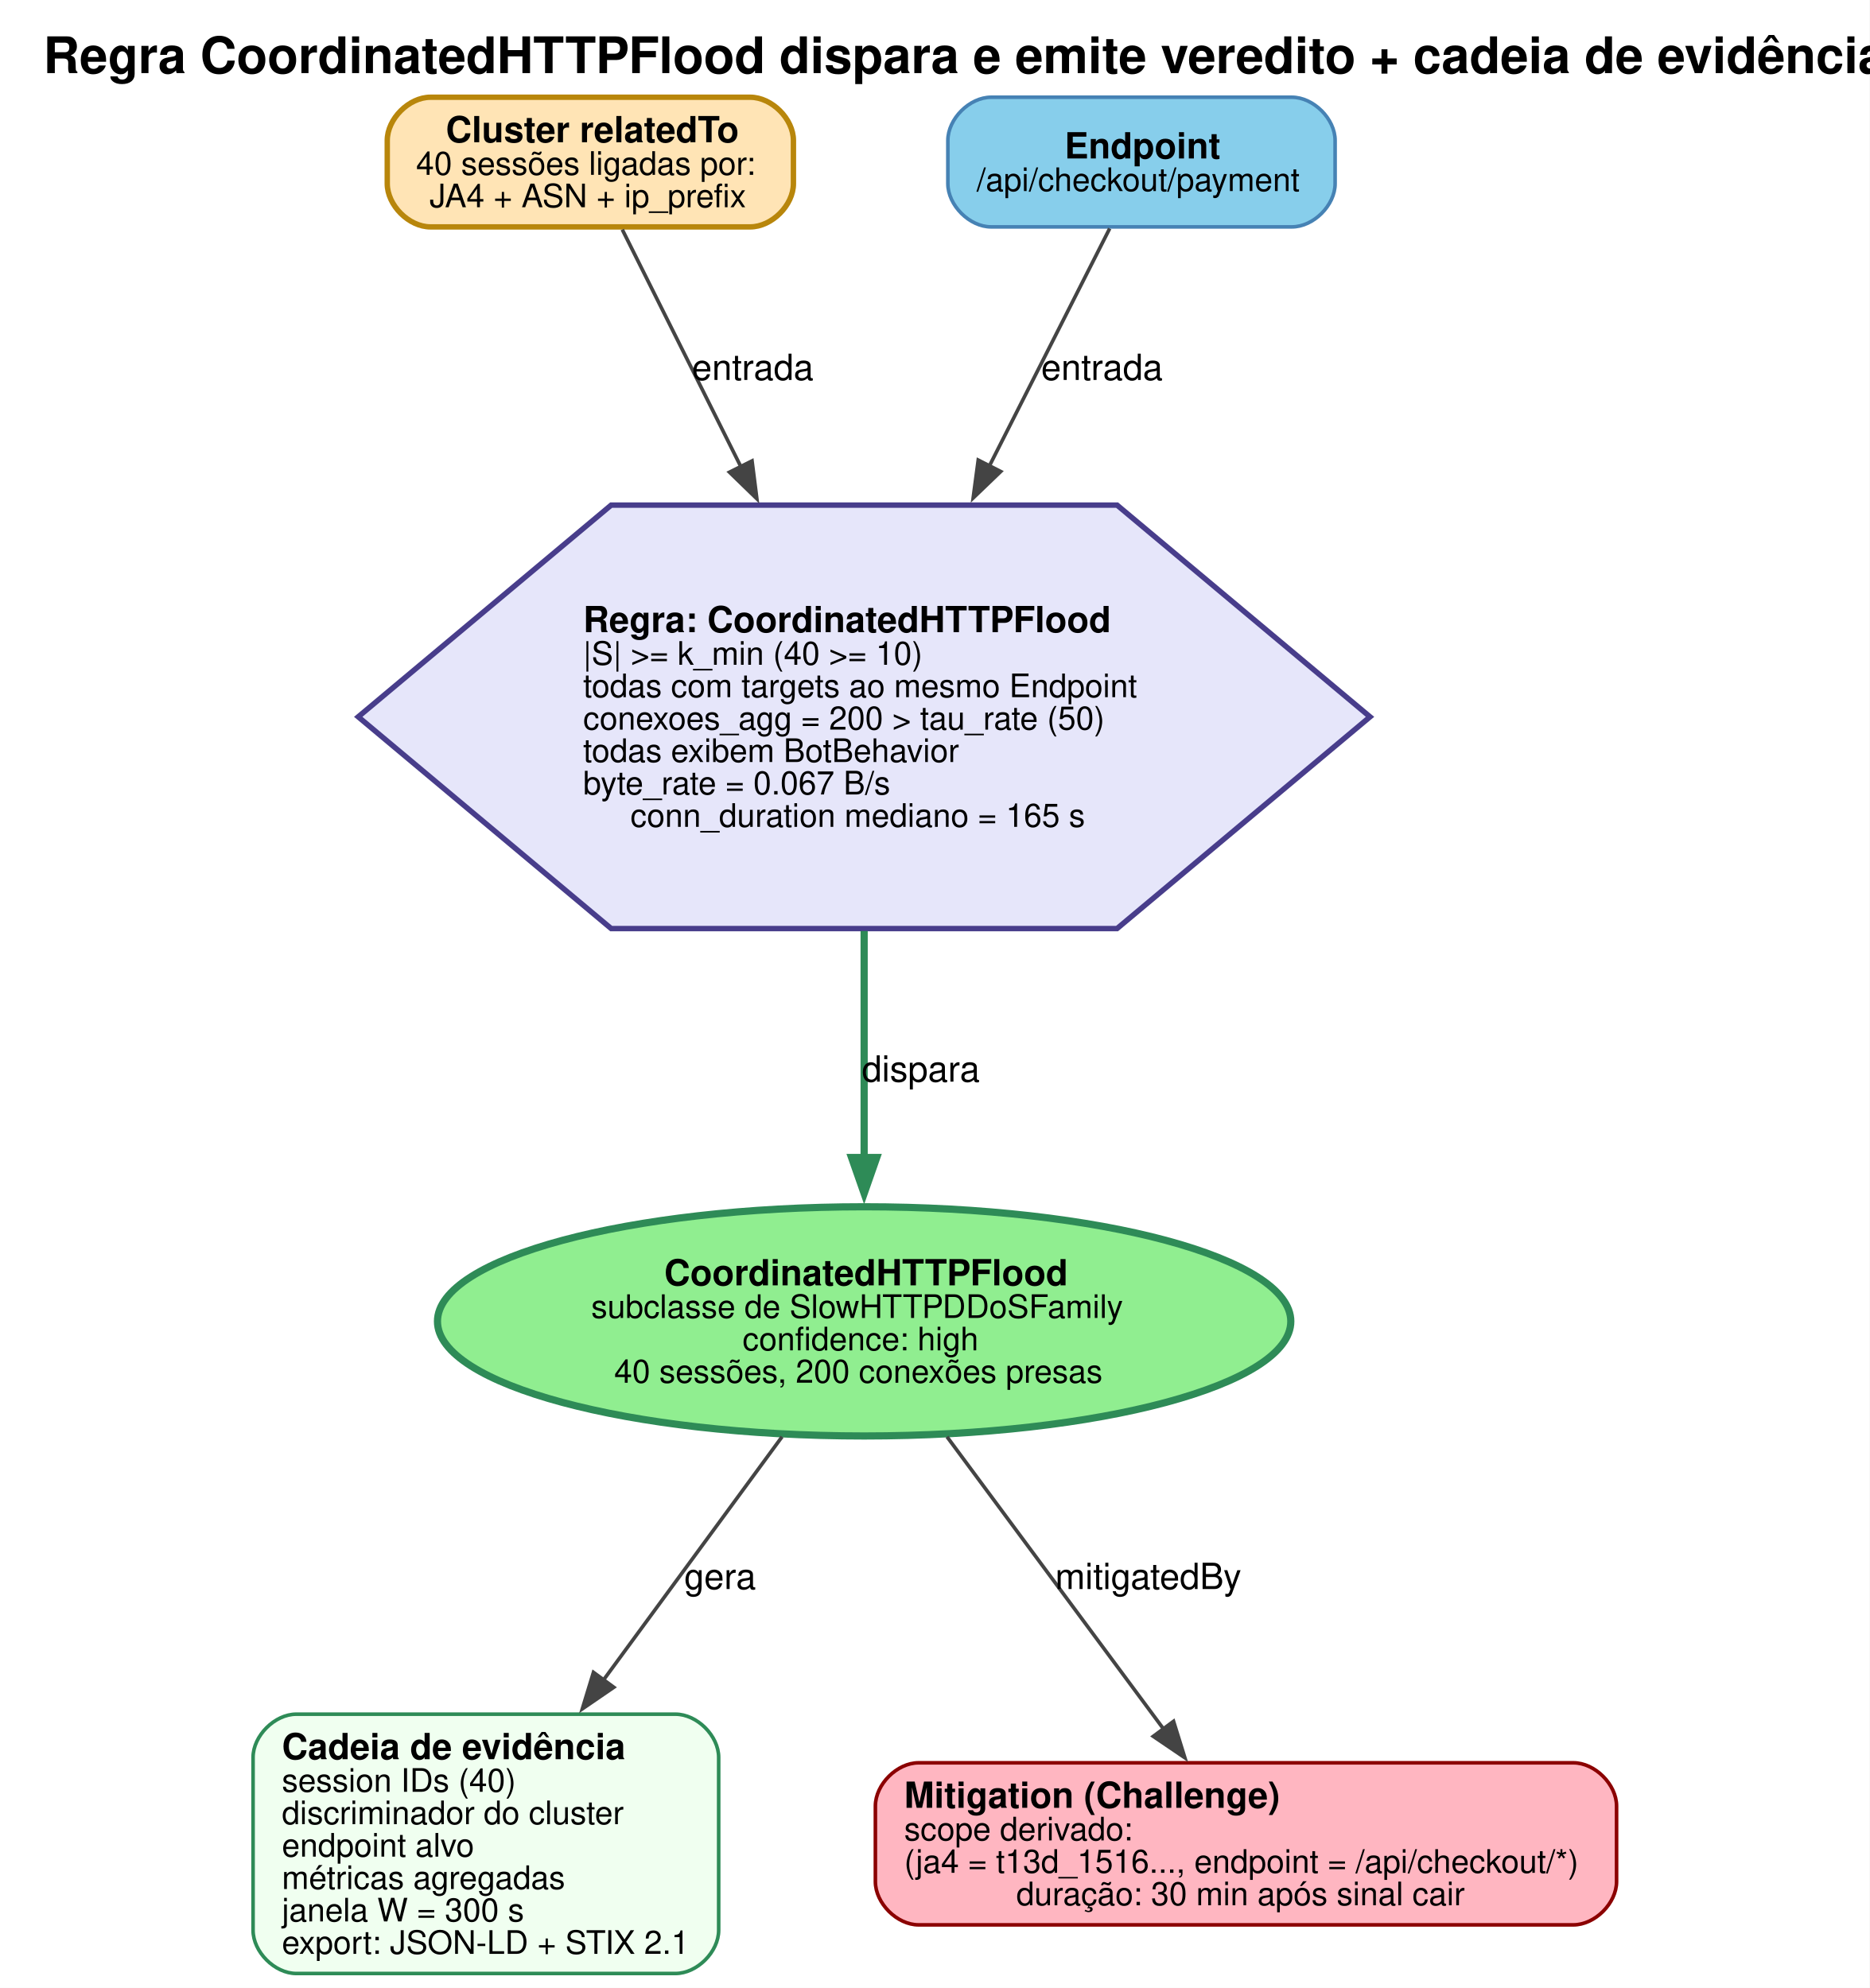
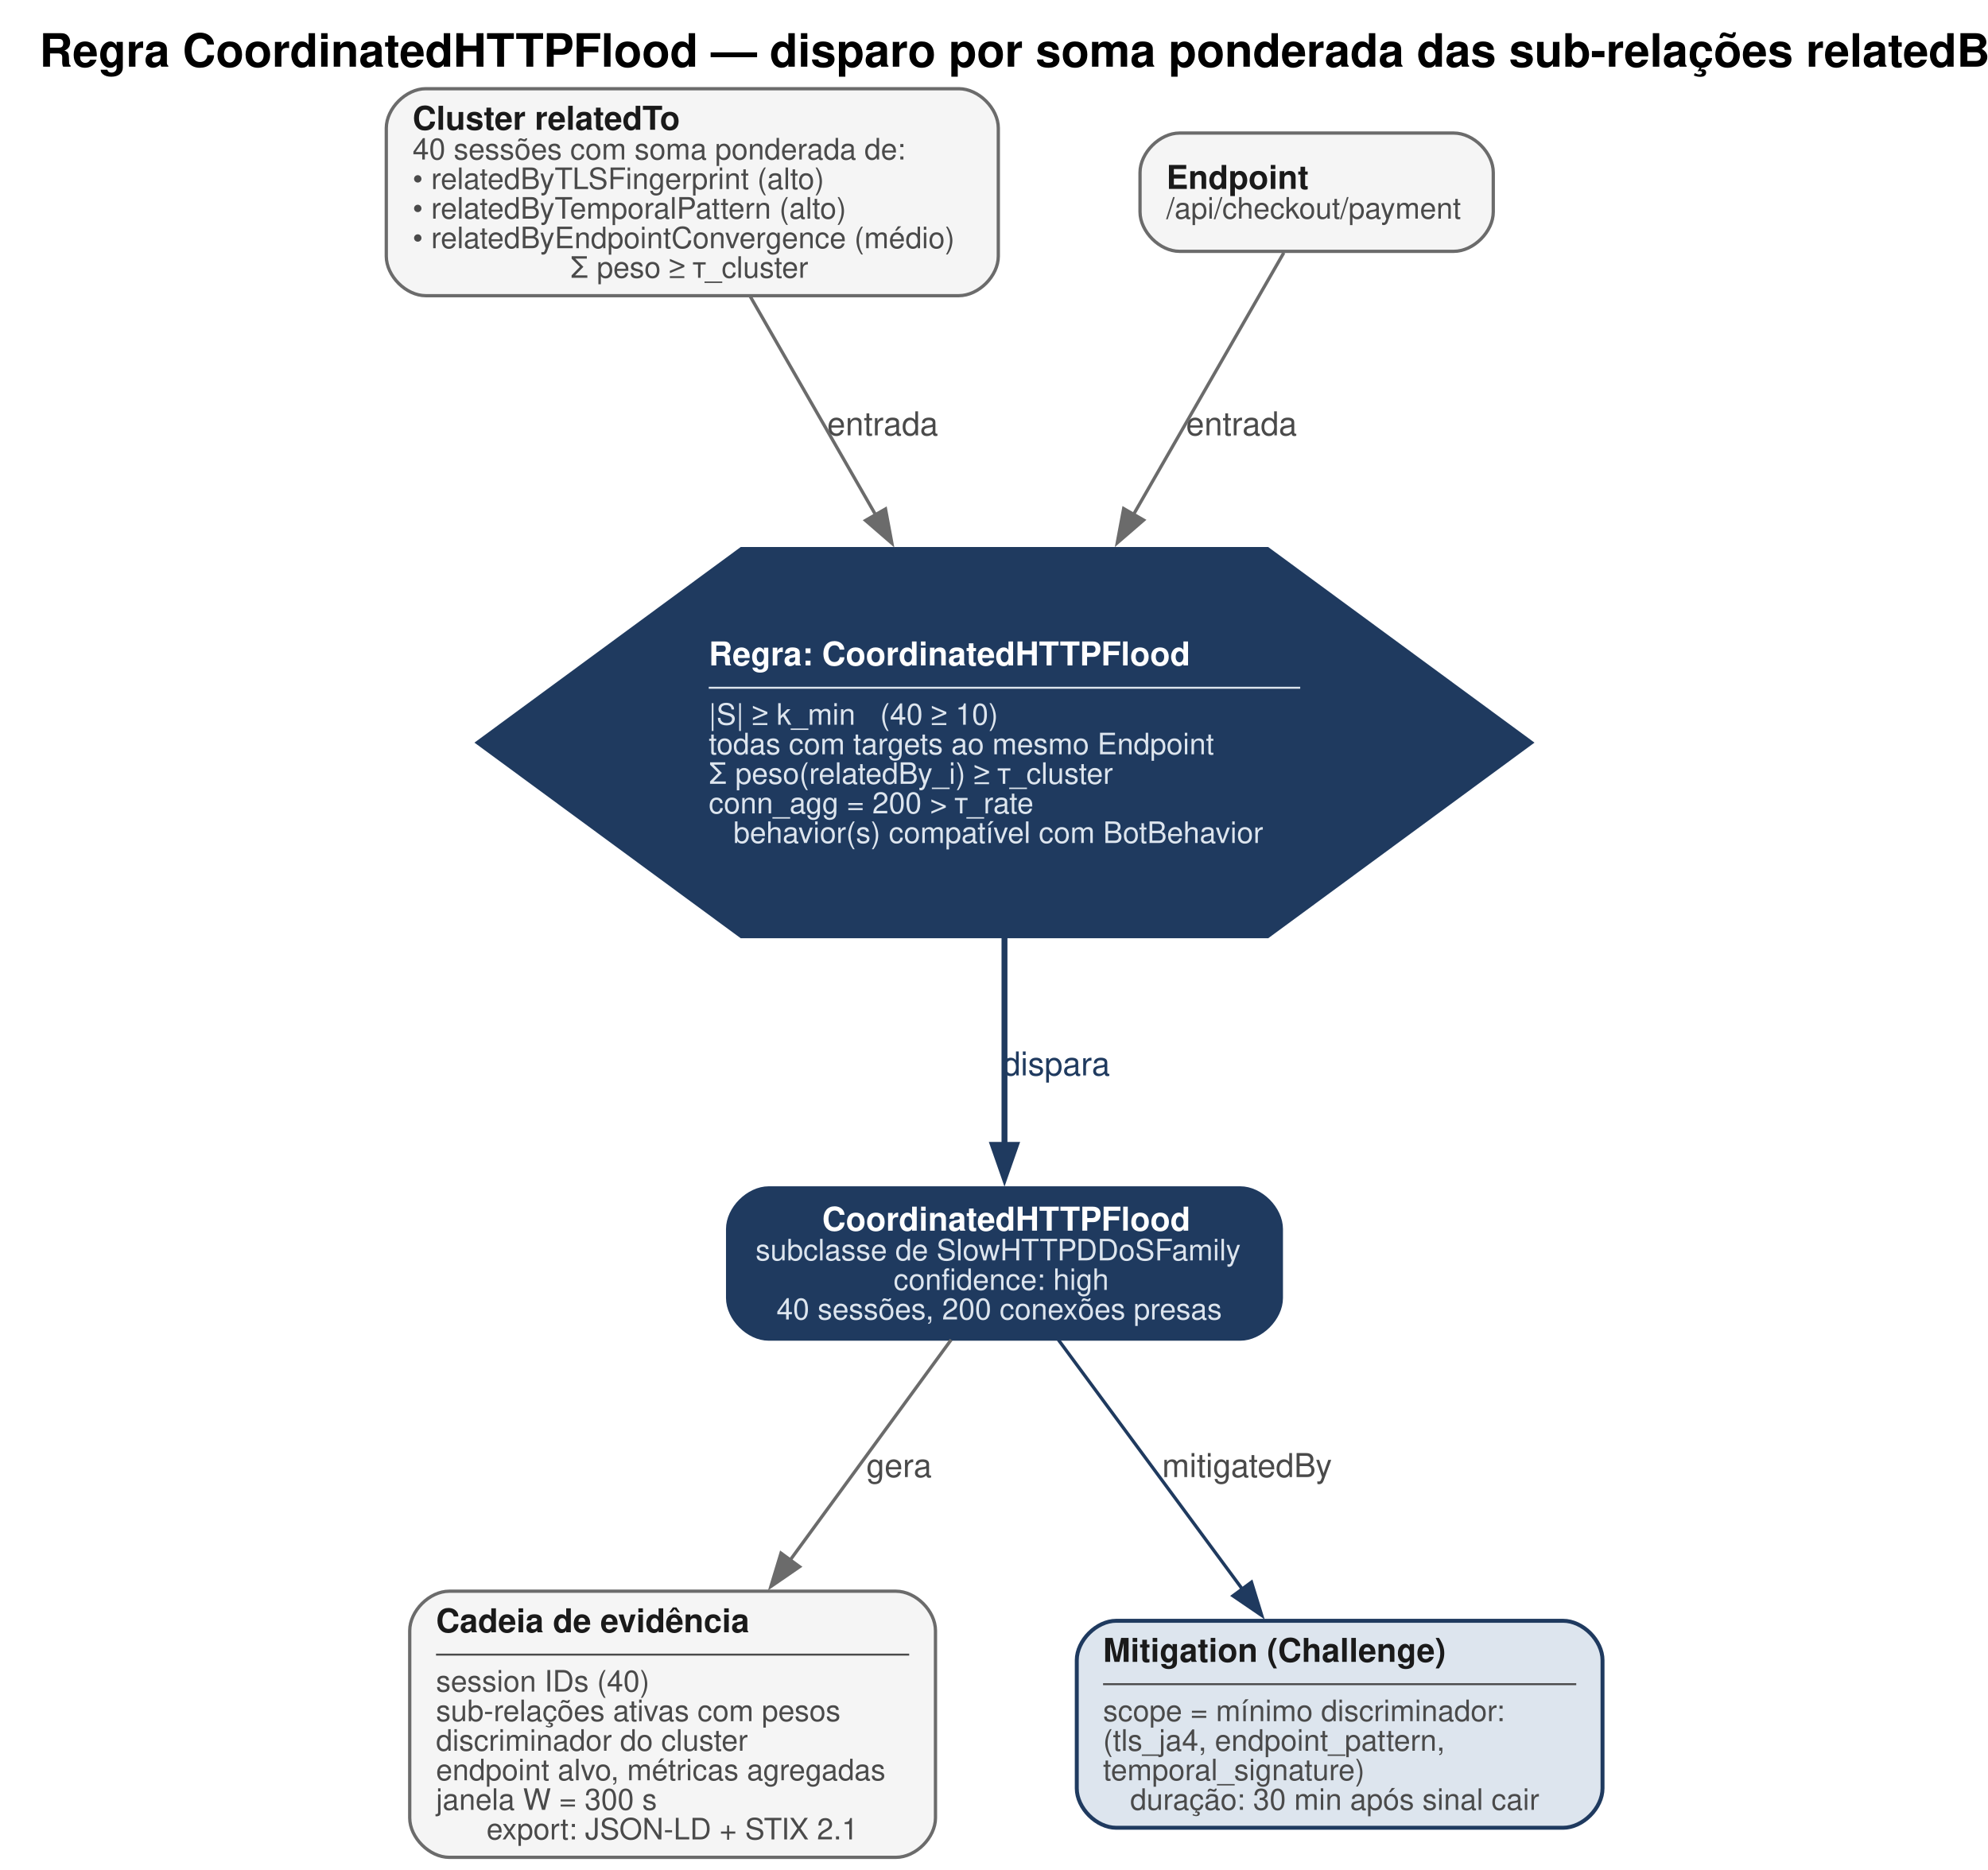
- <svg xmlns="http://www.w3.org/2000/svg" width="519pt" height="552pt" viewBox="0.00 0.00 519.00 552.00">
-   <g id="graph0" class="graph" transform="scale(1 1) rotate(0) translate(4 547.97)">
-     <polygon fill="white" stroke="none" points="-4,4 -4,-547.97 515,-547.97 515,4 -4,4" />
-     <text xml:space="preserve" text-anchor="start" x="8" y="-527.67" font-family="Helvetica,sans-Serif" font-weight="bold" font-size="14.00">Regra CoordinatedHTTPFlood dispara e emite veredito + cadeia de evidência</text>
+ <svg xmlns="http://www.w3.org/2000/svg" width="605pt" height="569pt" viewBox="0.00 0.00 605.00 569.00">
+   <g id="graph0" class="graph" transform="scale(1 1) rotate(0) translate(4 565.33)">
+     <polygon fill="white" stroke="none" points="-4,4 -4,-565.33 601.25,-565.33 601.25,4 -4,4" />
+     <text xml:space="preserve" text-anchor="start" x="8" y="-545.03" font-family="Helvetica,sans-Serif" font-weight="bold" font-size="14.00">Regra CoordinatedHTTPFlood — disparo por soma ponderada das sub-relações relatedBy</text>
    <g id="node1" class="node">
-       <path fill="#ffe4b5" stroke="#b8860b" stroke-width="1.5" d="M204.25,-520.97C204.25,-520.97 115.5,-520.97 115.5,-520.97 109.5,-520.97 103.5,-514.97 103.5,-508.97 103.5,-508.97 103.5,-496.97 103.5,-496.97 103.5,-490.97 109.5,-484.97 115.5,-484.97 115.5,-484.97 204.25,-484.97 204.25,-484.97 210.25,-484.97 216.25,-490.97 216.25,-496.97 216.25,-496.97 216.25,-508.97 216.25,-508.97 216.25,-514.97 210.25,-520.97 204.25,-520.97" />
-       <text xml:space="preserve" text-anchor="start" x="119.75" y="-508.47" font-family="Helvetica,sans-Serif" font-weight="bold" font-size="10.00">Cluster relatedTo</text>
-       <text xml:space="preserve" text-anchor="start" x="111.5" y="-499.42" font-family="Helvetica,sans-Serif" font-size="9.00">40 sessões ligadas por:</text>
-       <text xml:space="preserve" text-anchor="start" x="115.25" y="-490.42" font-family="Helvetica,sans-Serif" font-size="9.00">JA4 + ASN + ip_prefix</text>
+       <path fill="#f5f5f5" stroke="#6b6b6b" d="M287.81,-538.33C287.81,-538.33 125.56,-538.33 125.56,-538.33 119.56,-538.33 113.56,-532.33 113.56,-526.33 113.56,-526.33 113.56,-487.33 113.56,-487.33 113.56,-481.33 119.56,-475.33 125.56,-475.33 125.56,-475.33 287.81,-475.33 287.81,-475.33 293.81,-475.33 299.81,-481.33 299.81,-487.33 299.81,-487.33 299.81,-526.33 299.81,-526.33 299.81,-532.33 293.81,-538.33 287.81,-538.33" />
+       <text xml:space="preserve" text-anchor="start" x="121.56" y="-525.83" font-family="Helvetica,sans-Serif" font-weight="bold" font-size="10.00" fill="#1a1a1a">Cluster relatedTo</text>
+       <text xml:space="preserve" text-anchor="start" x="121.56" y="-516.78" font-family="Helvetica,sans-Serif" font-size="9.00" fill="#4a4a4a">40 sessões com soma ponderada de:</text>
+       <text xml:space="preserve" text-anchor="start" x="121.56" y="-507.78" font-family="Helvetica,sans-Serif" font-size="9.00" fill="#4a4a4a">• relatedByTLSFingerprint (alto)</text>
+       <text xml:space="preserve" text-anchor="start" x="121.56" y="-498.78" font-family="Helvetica,sans-Serif" font-size="9.00" fill="#4a4a4a">• relatedByTemporalPattern (alto)</text>
+       <text xml:space="preserve" text-anchor="start" x="121.56" y="-489.78" font-family="Helvetica,sans-Serif" font-size="9.00" fill="#4a4a4a">• relatedByEndpointConvergence (médio)</text>
+       <text xml:space="preserve" text-anchor="start" x="169.56" y="-480.78" font-family="Helvetica,sans-Serif" font-size="9.00" fill="#4a4a4a">Σ peso ≥ τ_cluster</text>
    </g>
    <g id="node3" class="node">
-       <polygon fill="#e6e6fa" stroke="#483d8b" stroke-width="1.5" points="376.31,-348.93 306.09,-407.72 165.66,-407.72 95.44,-348.93 165.66,-290.14 306.09,-290.14 376.31,-348.93" />
-       <text xml:space="preserve" text-anchor="start" x="157.88" y="-372.43" font-family="Helvetica,sans-Serif" font-weight="bold" font-size="10.00">Regra: CoordinatedHTTPFlood</text>
-       <text xml:space="preserve" text-anchor="start" x="157.88" y="-363.38" font-family="Helvetica,sans-Serif" font-size="9.00">|S| &gt;= k_min (40 &gt;= 10)</text>
-       <text xml:space="preserve" text-anchor="start" x="157.88" y="-354.38" font-family="Helvetica,sans-Serif" font-size="9.00">todas com targets ao mesmo Endpoint</text>
-       <text xml:space="preserve" text-anchor="start" x="157.88" y="-345.38" font-family="Helvetica,sans-Serif" font-size="9.00">conexoes_agg = 200 &gt; tau_rate (50)</text>
-       <text xml:space="preserve" text-anchor="start" x="157.88" y="-336.38" font-family="Helvetica,sans-Serif" font-size="9.00">todas exibem BotBehavior</text>
-       <text xml:space="preserve" text-anchor="start" x="157.88" y="-327.38" font-family="Helvetica,sans-Serif" font-size="9.00">byte_rate = 0.067 B/s</text>
-       <text xml:space="preserve" text-anchor="start" x="171" y="-318.38" font-family="Helvetica,sans-Serif" font-size="9.00">conn_duration mediano = 165 s</text>
+       <polygon fill="#1f3a5f" stroke="#1f3a5f" stroke-width="1.5" points="461.72,-339.29 381.7,-398.08 221.67,-398.08 141.65,-339.29 221.67,-280.5 381.7,-280.5 461.72,-339.29" />
+       <text xml:space="preserve" text-anchor="start" x="211.69" y="-362.79" font-family="Helvetica,sans-Serif" font-weight="bold" font-size="10.00" fill="white">Regra: CoordinatedHTTPFlood</text>
+       <text xml:space="preserve" text-anchor="start" x="211.69" y="-353.74" font-family="Helvetica,sans-Serif" font-size="9.00" fill="#dde5ee">────────────────────</text>
+       <text xml:space="preserve" text-anchor="start" x="211.69" y="-344.74" font-family="Helvetica,sans-Serif" font-size="9.00" fill="#dde5ee">|S| ≥ k_min   (40 ≥ 10)</text>
+       <text xml:space="preserve" text-anchor="start" x="211.69" y="-335.74" font-family="Helvetica,sans-Serif" font-size="9.00" fill="#dde5ee">todas com targets ao mesmo Endpoint</text>
+       <text xml:space="preserve" text-anchor="start" x="211.69" y="-326.74" font-family="Helvetica,sans-Serif" font-size="9.00" fill="#dde5ee">Σ peso(relatedBy_i) ≥ τ_cluster</text>
+       <text xml:space="preserve" text-anchor="start" x="211.69" y="-317.74" font-family="Helvetica,sans-Serif" font-size="9.00" fill="#dde5ee">conn_agg = 200 &gt; τ_rate</text>
+       <text xml:space="preserve" text-anchor="start" x="219.19" y="-308.74" font-family="Helvetica,sans-Serif" font-size="9.00" fill="#dde5ee">behavior(s) compatível com BotBehavior</text>
    </g>
    <g id="edge1" class="edge">
-       <path fill="none" stroke="#444444" d="M168.74,-484.23C176.9,-467.91 189.52,-442.65 201.64,-418.42" />
-       <polygon fill="#444444" stroke="#444444" points="204.76,-419.99 206.1,-409.48 198.5,-416.86 204.76,-419.99" />
-       <text xml:space="preserve" text-anchor="middle" x="204.96" y="-442.47" font-family="Helvetica,sans-Serif" font-size="10.00">entrada</text>
+       <path fill="none" stroke="#6b6b6b" d="M224.33,-475.08C235.09,-456.34 249.27,-431.63 262.55,-408.48" />
+       <polygon fill="#6b6b6b" stroke="#6b6b6b" points="265.48,-410.41 267.42,-399.99 259.41,-406.92 265.48,-410.41" />
+       <text xml:space="preserve" text-anchor="middle" x="264.62" y="-432.83" font-family="Helvetica,sans-Serif" font-size="10.00" fill="#4a4a4a">entrada</text>
    </g>
    <g id="node2" class="node">
-       <path fill="#87ceeb" stroke="#4682b4" d="M354.62,-520.97C354.62,-520.97 271.12,-520.97 271.12,-520.97 265.12,-520.97 259.12,-514.97 259.12,-508.97 259.12,-508.97 259.12,-496.97 259.12,-496.97 259.12,-490.97 265.12,-484.97 271.12,-484.97 271.12,-484.97 354.62,-484.97 354.62,-484.97 360.62,-484.97 366.62,-490.97 366.62,-496.97 366.62,-496.97 366.62,-508.97 366.62,-508.97 366.62,-514.97 360.62,-520.97 354.62,-520.97" />
-       <text xml:space="preserve" text-anchor="start" x="291.5" y="-503.97" font-family="Helvetica,sans-Serif" font-weight="bold" font-size="10.00">Endpoint</text>
-       <text xml:space="preserve" text-anchor="start" x="267.12" y="-494.92" font-family="Helvetica,sans-Serif" font-size="9.00">/api/checkout/payment</text>
+       <path fill="#f5f5f5" stroke="#6b6b6b" d="M438.44,-524.83C438.44,-524.83 354.94,-524.83 354.94,-524.83 348.94,-524.83 342.94,-518.83 342.94,-512.83 342.94,-512.83 342.94,-500.83 342.94,-500.83 342.94,-494.83 348.94,-488.83 354.94,-488.83 354.94,-488.83 438.44,-488.83 438.44,-488.83 444.44,-488.83 450.44,-494.83 450.44,-500.83 450.44,-500.83 450.44,-512.83 450.44,-512.83 450.44,-518.83 444.44,-524.83 438.44,-524.83" />
+       <text xml:space="preserve" text-anchor="start" x="350.94" y="-507.83" font-family="Helvetica,sans-Serif" font-weight="bold" font-size="10.00" fill="#1a1a1a">Endpoint</text>
+       <text xml:space="preserve" text-anchor="start" x="350.94" y="-498.78" font-family="Helvetica,sans-Serif" font-size="9.00" fill="#4a4a4a">/api/checkout/payment</text>
    </g>
    <g id="edge2" class="edge">
-       <path fill="none" stroke="#444444" d="M304.04,-484.52C295.78,-468.21 282.89,-442.76 270.53,-418.36" />
-       <polygon fill="#444444" stroke="#444444" points="273.79,-417.05 266.15,-409.71 267.55,-420.22 273.79,-417.05" />
-       <text xml:space="preserve" text-anchor="middle" x="301.9" y="-442.47" font-family="Helvetica,sans-Serif" font-size="10.00">entrada</text>
+       <path fill="none" stroke="#6b6b6b" d="M386.7,-488.42C375.79,-469.41 357.62,-437.75 340.87,-408.57" />
+       <polygon fill="#6b6b6b" stroke="#6b6b6b" points="344.03,-407.03 336.01,-400.1 337.96,-410.52 344.03,-407.03" />
+       <text xml:space="preserve" text-anchor="middle" x="373.82" y="-432.83" font-family="Helvetica,sans-Serif" font-size="10.00" fill="#4a4a4a">entrada</text>
    </g>
    <g id="node4" class="node">
-       <ellipse fill="#90ee90" stroke="#2e8b57" stroke-width="2" cx="235.88" cy="-181.07" rx="118.44" ry="31.82" />
-       <text xml:space="preserve" text-anchor="start" x="180.38" y="-191.07" font-family="Helvetica,sans-Serif" font-weight="bold" font-size="10.00">CoordinatedHTTPFlood</text>
-       <text xml:space="preserve" text-anchor="start" x="160.12" y="-182.02" font-family="Helvetica,sans-Serif" font-size="9.00">subclasse de SlowHTTPDDoSFamily</text>
-       <text xml:space="preserve" text-anchor="start" x="202.12" y="-173.02" font-family="Helvetica,sans-Serif" font-size="9.00">confidence: high</text>
-       <text xml:space="preserve" text-anchor="start" x="166.5" y="-164.02" font-family="Helvetica,sans-Serif" font-size="9.00">40 sessões, 200 conexões presas</text>
+       <path fill="#1f3a5f" stroke="#1f3a5f" stroke-width="2" d="M373.44,-203.25C373.44,-203.25 229.94,-203.25 229.94,-203.25 223.94,-203.25 217.94,-197.25 217.94,-191.25 217.94,-191.25 217.94,-170.25 217.94,-170.25 217.94,-164.25 223.94,-158.25 229.94,-158.25 229.94,-158.25 373.44,-158.25 373.44,-158.25 379.44,-158.25 385.44,-164.25 385.44,-170.25 385.44,-170.25 385.44,-191.25 385.44,-191.25 385.44,-197.25 379.44,-203.25 373.44,-203.25" />
+       <text xml:space="preserve" text-anchor="start" x="246.19" y="-190.75" font-family="Helvetica,sans-Serif" font-weight="bold" font-size="10.00" fill="white">CoordinatedHTTPFlood</text>
+       <text xml:space="preserve" text-anchor="start" x="225.94" y="-181.7" font-family="Helvetica,sans-Serif" font-size="9.00" fill="#dde5ee">subclasse de SlowHTTPDDoSFamily</text>
+       <text xml:space="preserve" text-anchor="start" x="267.94" y="-172.7" font-family="Helvetica,sans-Serif" font-size="9.00" fill="#dde5ee">confidence: high</text>
+       <text xml:space="preserve" text-anchor="start" x="232.31" y="-163.7" font-family="Helvetica,sans-Serif" font-size="9.00" fill="#dde5ee">40 sessões, 200 conexões presas</text>
    </g>
    <g id="edge3" class="edge">
-       <path fill="none" stroke="#2e8b57" stroke-width="2" d="M235.88,-289.45C235.88,-268.69 235.88,-245.68 235.88,-226.3" />
-       <polygon fill="#2e8b57" stroke="#2e8b57" stroke-width="2" points="239.38,-226.57 235.88,-216.57 232.38,-226.57 239.38,-226.57" />
-       <text xml:space="preserve" text-anchor="middle" x="251.62" y="-247.64" font-family="Helvetica,sans-Serif" font-size="10.00">dispara</text>
+       <path fill="none" stroke="#1f3a5f" stroke-width="1.8" d="M301.69,-280C301.69,-258.73 301.69,-235.36 301.69,-216.75" />
+       <polygon fill="#1f3a5f" stroke="#1f3a5f" stroke-width="1.8" points="305.19,-216.86 301.69,-206.86 298.19,-216.86 305.19,-216.86" />
+       <text xml:space="preserve" text-anchor="middle" x="317.44" y="-238" font-family="Helvetica,sans-Serif" font-size="10.00" fill="#1f3a5f">dispara</text>
    </g>
    <g id="node5" class="node">
-       <path fill="#f0fff0" stroke="#2e8b57" d="M183.5,-72C183.5,-72 78.25,-72 78.25,-72 72.25,-72 66.25,-66 66.25,-60 66.25,-60 66.25,-12 66.25,-12 66.25,-6 72.25,0 78.25,0 78.25,0 183.5,0 183.5,0 189.5,0 195.5,-6 195.5,-12 195.5,-12 195.5,-60 195.5,-60 195.5,-66 189.5,-72 183.5,-72" />
-       <text xml:space="preserve" text-anchor="start" x="74.25" y="-59.5" font-family="Helvetica,sans-Serif" font-weight="bold" font-size="10.00">Cadeia de evidência</text>
-       <text xml:space="preserve" text-anchor="start" x="74.25" y="-50.45" font-family="Helvetica,sans-Serif" font-size="9.00">session IDs (40)</text>
-       <text xml:space="preserve" text-anchor="start" x="74.25" y="-41.45" font-family="Helvetica,sans-Serif" font-size="9.00">discriminador do cluster</text>
-       <text xml:space="preserve" text-anchor="start" x="74.25" y="-32.45" font-family="Helvetica,sans-Serif" font-size="9.00">endpoint alvo</text>
-       <text xml:space="preserve" text-anchor="start" x="74.25" y="-23.45" font-family="Helvetica,sans-Serif" font-size="9.00">métricas agregadas</text>
-       <text xml:space="preserve" text-anchor="start" x="74.25" y="-14.45" font-family="Helvetica,sans-Serif" font-size="9.00">janela W = 300 s</text>
-       <text xml:space="preserve" text-anchor="start" x="74.25" y="-5.45" font-family="Helvetica,sans-Serif" font-size="9.00">export: JSON-LD + STIX 2.1</text>
+       <path fill="#f5f5f5" stroke="#6b6b6b" d="M268.69,-81C268.69,-81 132.69,-81 132.69,-81 126.69,-81 120.69,-75 120.69,-69 120.69,-69 120.69,-12 120.69,-12 120.69,-6 126.69,0 132.69,0 132.69,0 268.69,0 268.69,0 274.69,0 280.69,-6 280.69,-12 280.69,-12 280.69,-69 280.69,-69 280.69,-75 274.69,-81 268.69,-81" />
+       <text xml:space="preserve" text-anchor="start" x="128.69" y="-68.5" font-family="Helvetica,sans-Serif" font-weight="bold" font-size="10.00" fill="#1a1a1a">Cadeia de evidência</text>
+       <text xml:space="preserve" text-anchor="start" x="128.69" y="-59.45" font-family="Helvetica,sans-Serif" font-size="9.00" fill="#4a4a4a">────────────────</text>
+       <text xml:space="preserve" text-anchor="start" x="128.69" y="-50.45" font-family="Helvetica,sans-Serif" font-size="9.00" fill="#4a4a4a">session IDs (40)</text>
+       <text xml:space="preserve" text-anchor="start" x="128.69" y="-41.45" font-family="Helvetica,sans-Serif" font-size="9.00" fill="#4a4a4a">sub-relações ativas com pesos</text>
+       <text xml:space="preserve" text-anchor="start" x="128.69" y="-32.45" font-family="Helvetica,sans-Serif" font-size="9.00" fill="#4a4a4a">discriminador do cluster</text>
+       <text xml:space="preserve" text-anchor="start" x="128.69" y="-23.45" font-family="Helvetica,sans-Serif" font-size="9.00" fill="#4a4a4a">endpoint alvo, métricas agregadas</text>
+       <text xml:space="preserve" text-anchor="start" x="128.69" y="-14.45" font-family="Helvetica,sans-Serif" font-size="9.00" fill="#4a4a4a">janela W = 300 s</text>
+       <text xml:space="preserve" text-anchor="start" x="144.06" y="-5.45" font-family="Helvetica,sans-Serif" font-size="9.00" fill="#4a4a4a">export: JSON-LD + STIX 2.1</text>
    </g>
    <g id="edge4" class="edge">
-       <path fill="none" stroke="#444444" d="M213.09,-149.03C198.58,-129.25 179.55,-103.32 163.45,-81.39" />
-       <polygon fill="#444444" stroke="#444444" points="166.39,-79.47 157.65,-73.48 160.74,-83.61 166.39,-79.47" />
-       <text xml:space="preserve" text-anchor="middle" x="195.9" y="-106.75" font-family="Helvetica,sans-Serif" font-size="10.00">gera</text>
+       <path fill="none" stroke="#6b6b6b" d="M285.46,-157.54C272.28,-139.49 253.19,-113.37 236.47,-90.48" />
+       <polygon fill="#6b6b6b" stroke="#6b6b6b" points="239.33,-88.46 230.6,-82.45 233.68,-92.59 239.33,-88.46" />
+       <text xml:space="preserve" text-anchor="middle" x="269.61" y="-115.75" font-family="Helvetica,sans-Serif" font-size="10.00" fill="#4a4a4a">gera</text>
    </g>
    <g id="node6" class="node">
-       <path fill="#ffb6c1" stroke="#8b0000" d="M432.75,-58.5C432.75,-58.5 251,-58.5 251,-58.5 245,-58.5 239,-52.5 239,-46.5 239,-46.5 239,-25.5 239,-25.5 239,-19.5 245,-13.5 251,-13.5 251,-13.5 432.75,-13.5 432.75,-13.5 438.75,-13.5 444.75,-19.5 444.75,-25.5 444.75,-25.5 444.75,-46.5 444.75,-46.5 444.75,-52.5 438.75,-58.5 432.75,-58.5" />
-       <text xml:space="preserve" text-anchor="start" x="247" y="-46" font-family="Helvetica,sans-Serif" font-weight="bold" font-size="10.00">Mitigation (Challenge)</text>
-       <text xml:space="preserve" text-anchor="start" x="247" y="-36.95" font-family="Helvetica,sans-Serif" font-size="9.00">scope derivado:</text>
-       <text xml:space="preserve" text-anchor="start" x="247" y="-27.95" font-family="Helvetica,sans-Serif" font-size="9.00">(ja4 = t13d_1516..., endpoint = /api/checkout/*)</text>
-       <text xml:space="preserve" text-anchor="start" x="278.12" y="-18.95" font-family="Helvetica,sans-Serif" font-size="9.00">duração: 30 min após sinal cair</text>
+       <path fill="#dde5ee" stroke="#1f3a5f" stroke-width="1.2" d="M471.69,-72C471.69,-72 335.69,-72 335.69,-72 329.69,-72 323.69,-66 323.69,-60 323.69,-60 323.69,-21 323.69,-21 323.69,-15 329.69,-9 335.69,-9 335.69,-9 471.69,-9 471.69,-9 477.69,-9 483.69,-15 483.69,-21 483.69,-21 483.69,-60 483.69,-60 483.69,-66 477.69,-72 471.69,-72" />
+       <text xml:space="preserve" text-anchor="start" x="331.69" y="-59.5" font-family="Helvetica,sans-Serif" font-weight="bold" font-size="10.00" fill="#1a1a1a">Mitigation (Challenge)</text>
+       <text xml:space="preserve" text-anchor="start" x="331.69" y="-50.45" font-family="Helvetica,sans-Serif" font-size="9.00" fill="#4a4a4a">────────────────</text>
+       <text xml:space="preserve" text-anchor="start" x="331.69" y="-41.45" font-family="Helvetica,sans-Serif" font-size="9.00" fill="#4a4a4a">scope = mínimo discriminador:</text>
+       <text xml:space="preserve" text-anchor="start" x="331.69" y="-32.45" font-family="Helvetica,sans-Serif" font-size="9.00" fill="#4a4a4a">(tls_ja4, endpoint_pattern,</text>
+       <text xml:space="preserve" text-anchor="start" x="331.69" y="-23.45" font-family="Helvetica,sans-Serif" font-size="9.00" fill="#4a4a4a">temporal_signature)</text>
+       <text xml:space="preserve" text-anchor="start" x="339.94" y="-14.45" font-family="Helvetica,sans-Serif" font-size="9.00" fill="#4a4a4a">duração: 30 min após sinal cair</text>
    </g>
    <g id="edge5" class="edge">
-       <path fill="none" stroke="#444444" d="M258.88,-149.03C276.72,-124.94 301.33,-91.72 319.12,-67.71" />
-       <polygon fill="#444444" stroke="#444444" points="321.77,-70.02 324.91,-59.9 316.14,-65.85 321.77,-70.02" />
-       <text xml:space="preserve" text-anchor="middle" x="314.75" y="-106.75" font-family="Helvetica,sans-Serif" font-size="10.00">mitigatedBy</text>
+       <path fill="none" stroke="#1f3a5f" d="M318.08,-157.54C333.16,-137.1 355.88,-106.3 374.13,-81.56" />
+       <polygon fill="#1f3a5f" stroke="#1f3a5f" points="376.86,-83.76 379.98,-73.63 371.23,-79.6 376.86,-83.76" />
+       <text xml:space="preserve" text-anchor="middle" x="375.5" y="-115.75" font-family="Helvetica,sans-Serif" font-size="10.00" fill="#4a4a4a">mitigatedBy</text>
    </g>
  </g>
</svg>
